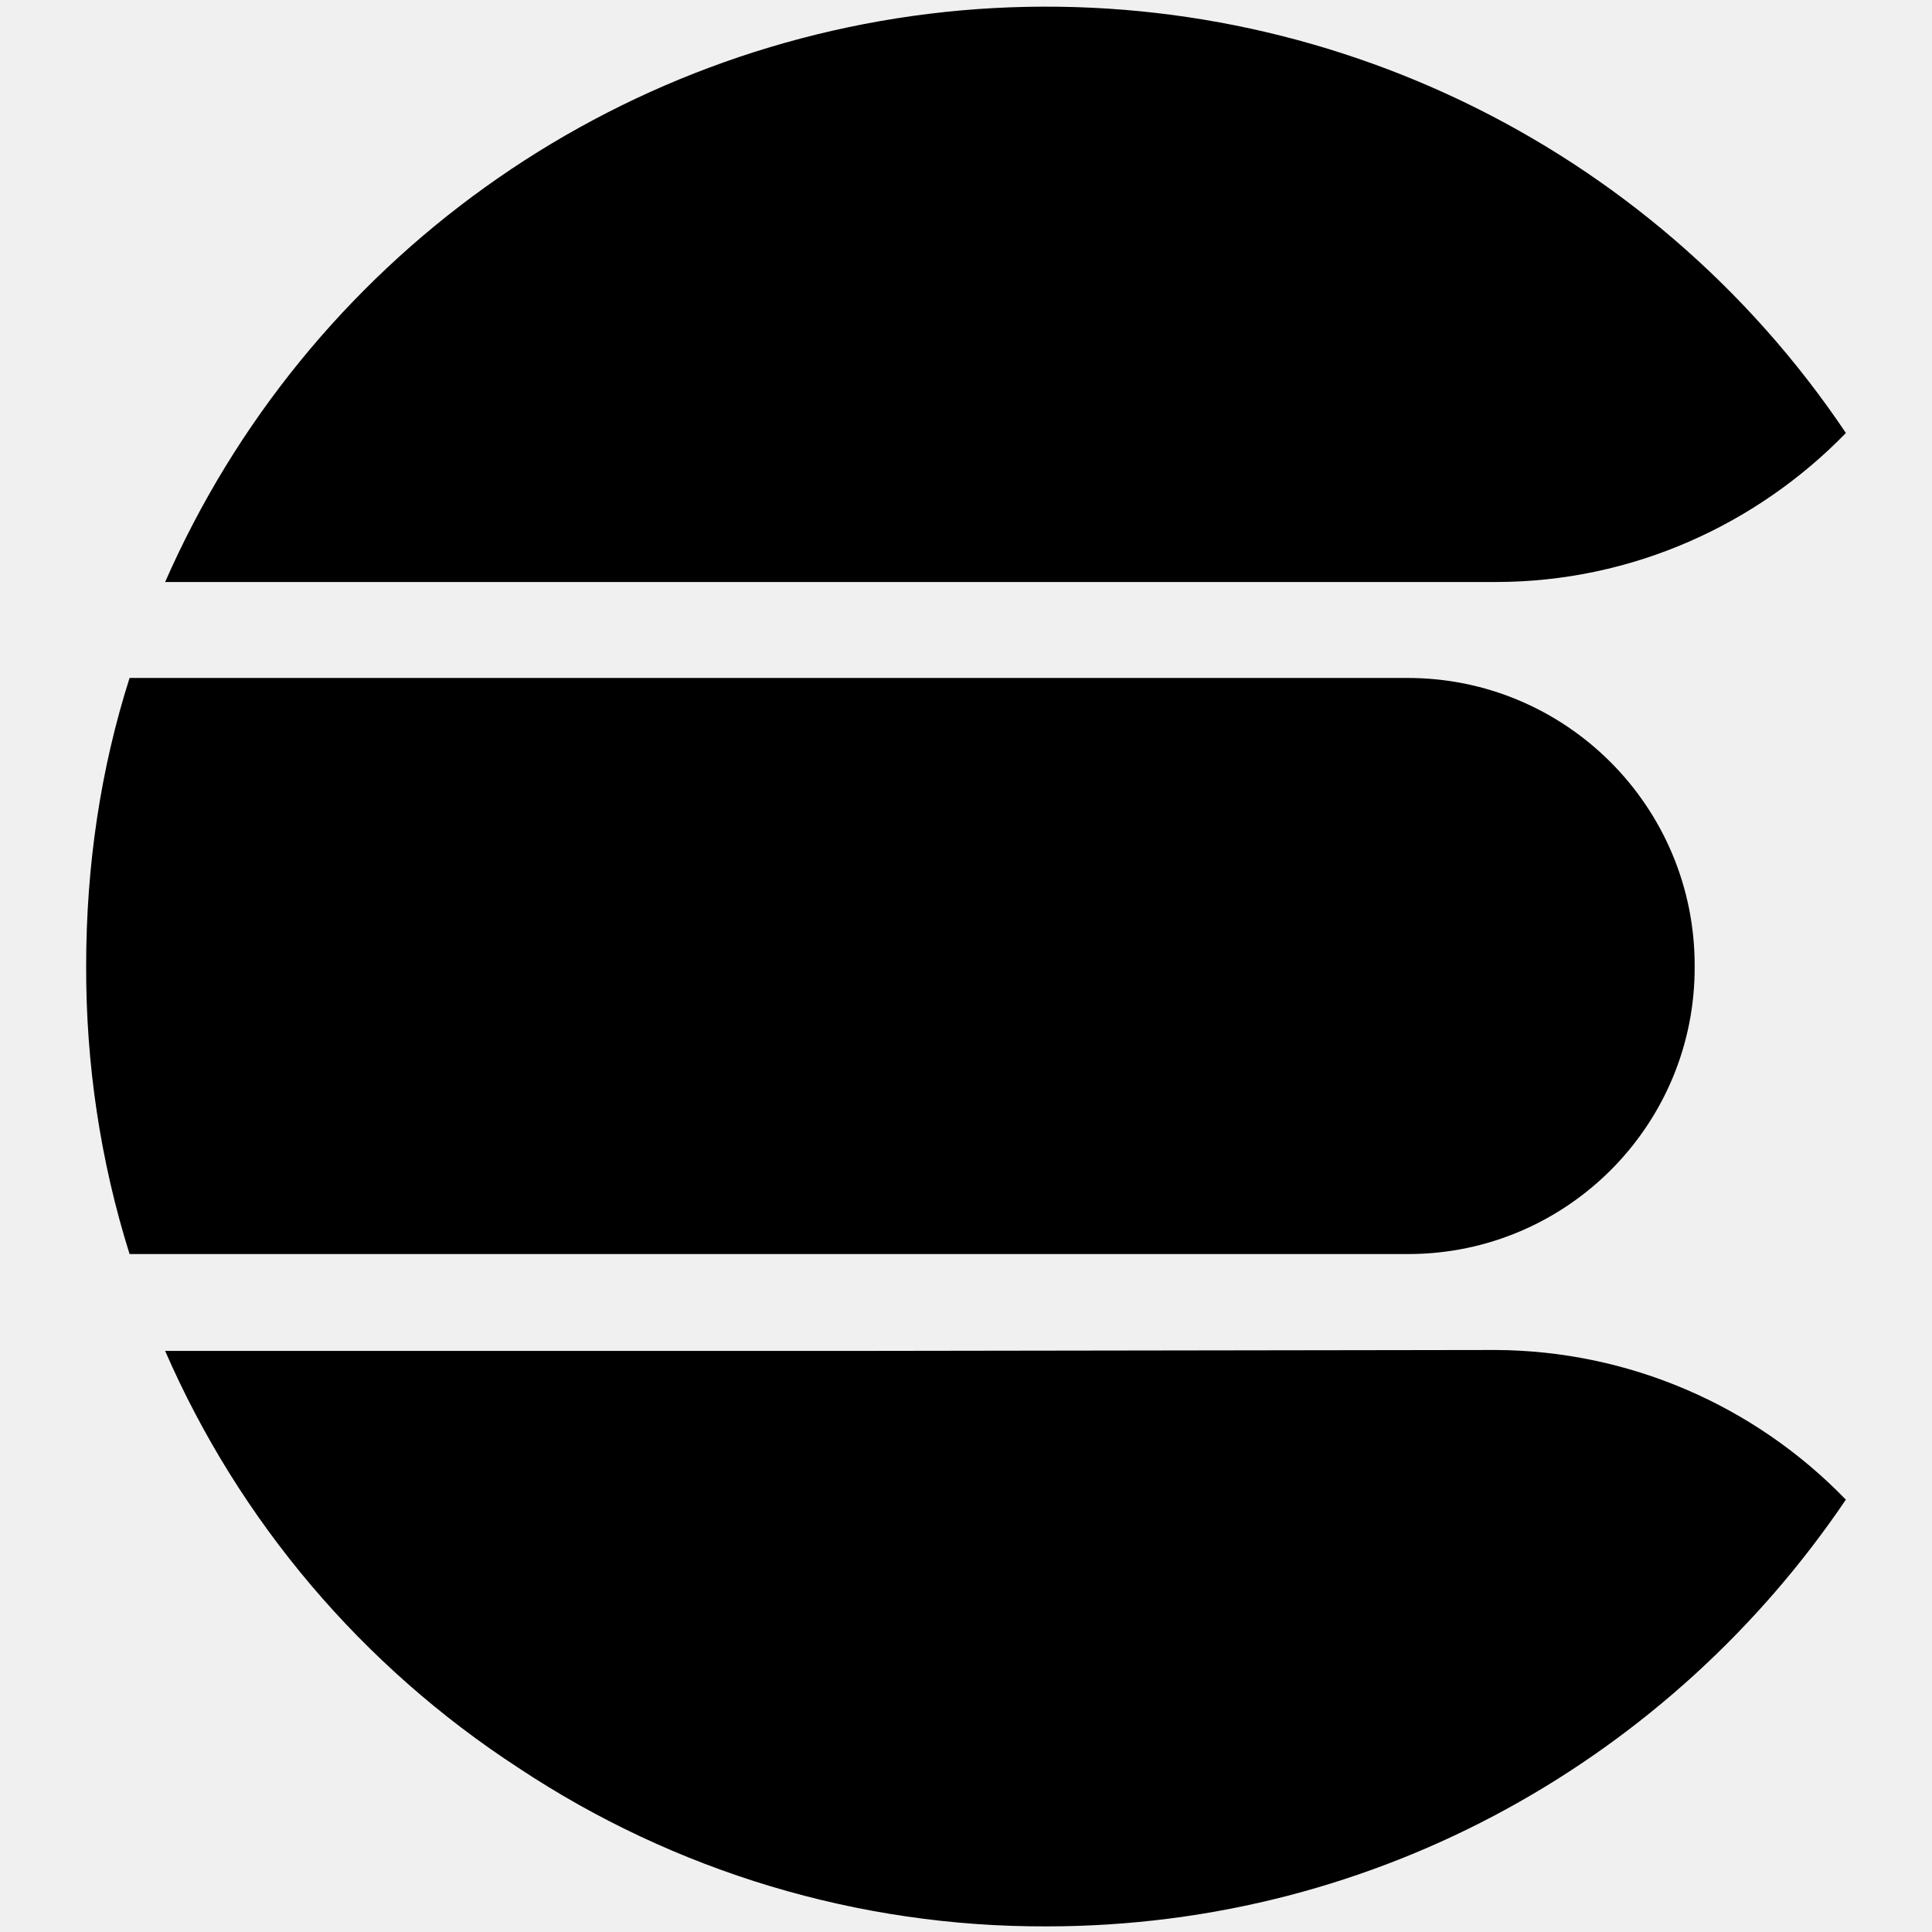
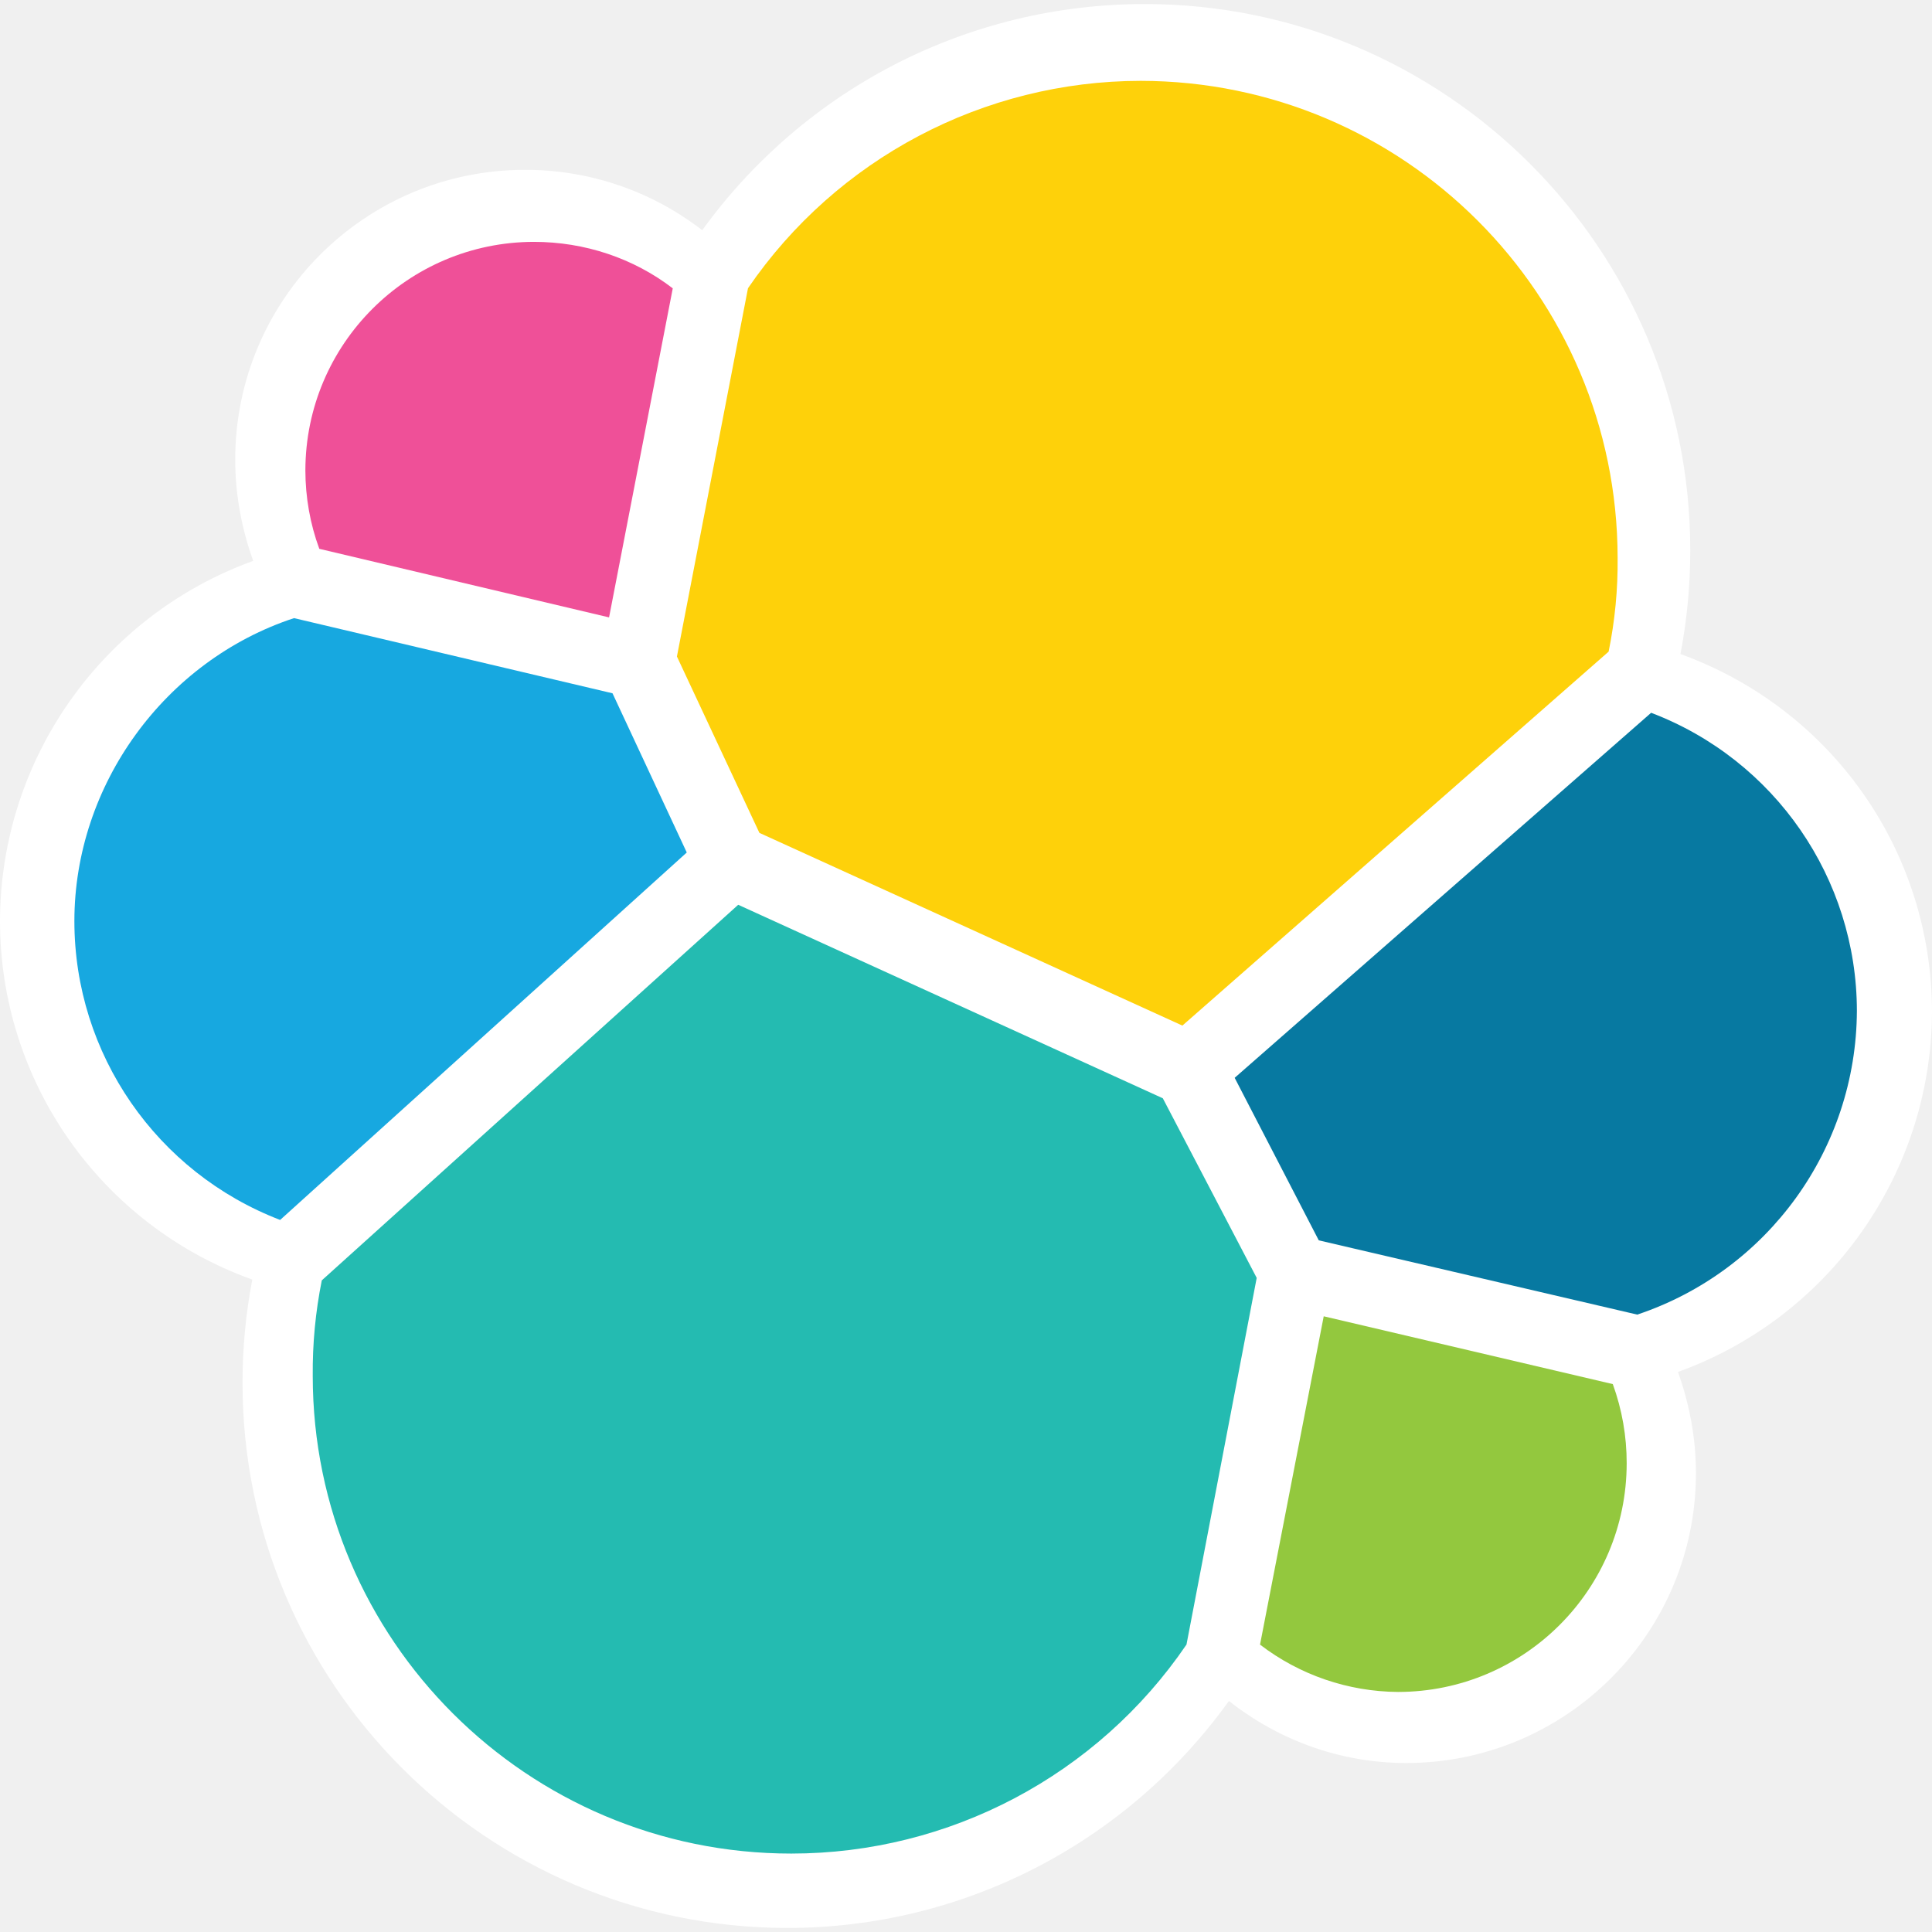
- <svg xmlns="http://www.w3.org/2000/svg" fill="#000000" width="800px" height="800px" viewBox="0 0 32 32">
-   <path d="M15.027 20.771h-12.881c-0.484-1.541-0.724-3.151-0.719-4.771 0-1.667 0.24-3.265 0.719-4.771h21.147c2.64-0.011 4.781 2.131 4.776 4.771 0.015 2.625-2.109 4.765-4.735 4.771zM14.427 22.375h-11.692c1.229 2.823 3.265 5.224 5.853 6.907 2.589 1.719 5.636 2.636 8.745 2.625 5.531 0 10.375-2.828 13.24-7.068-1.521-1.573-3.609-2.469-5.803-2.479zM24.771 9.64c2.271 0 4.333-0.957 5.803-2.468-3.24-4.828-8.855-7.511-14.652-7-5.791 0.516-10.848 4.14-13.187 9.468z" />
+ <svg xmlns="http://www.w3.org/2000/svg" viewBox="0 0 32 32" width="64" height="64">
+   <path d="M32 16.77c0-2.678-1.664-5.03-4.166-5.937a9.14 9.14 0 0 0 .162-1.718c0-5-4.057-9.048-9.035-9.048-2.92 0-5.626 1.393-7.33 3.746a4.78 4.78 0 0 0-2.935-1c-2.65 0-4.8 2.15-4.8 4.8 0 .582.108 1.15.298 1.677A6.36 6.36 0 0 0 0 15.243a6.31 6.31 0 0 0 4.179 5.951 9.02 9.02 0 0 0-.162 1.718 9.03 9.03 0 0 0 9.021 9.021c2.92 0 5.626-1.407 7.317-3.76.84.663 1.866 1.028 2.935 1.028 2.65 0 4.8-2.15 4.8-4.8 0-.582-.108-1.15-.298-1.677A6.37 6.37 0 0 0 32 16.771" fill="#fff" />
+   <path d="M12.578 13.795l7.006 3.192 7.06-6.194a7.4 7.4 0 0 0 .149-1.555 7.91 7.91 0 0 0-7.899-7.899 7.89 7.89 0 0 0-6.505 3.435l-1.177 6.1z" fill="#fed10a" />
+   <path d="M5.33 21.207a7.66 7.66 0 0 0-.15 1.582c0 4.37 3.557 7.912 7.926 7.912a7.92 7.92 0 0 0 6.546-3.462l1.163-6.073-1.555-2.975-7.033-3.205z" fill="#24bbb1" />
+   <path d="M5.288 9.09l4.8 1.136 1.055-5.45c-.65-.5-1.46-.77-2.3-.77A3.79 3.79 0 0 0 5.058 7.79c0 .446.08.893.23 1.298" fill="#ef5098" />
+   <path d="M4.87 10.238c-2.137.703-3.638 2.76-3.638 5.018 0 2.205 1.366 4.166 3.408 4.95l6.735-6.086-1.23-2.637z" fill="#17a8e0" />
+   <path d="M20.87 27.24a3.8 3.8 0 0 0 2.286.784 3.79 3.79 0 0 0 3.787-3.787 3.82 3.82 0 0 0-.23-1.312l-4.788-1.123z" fill="#93c83e" />
+   <path d="M21.843 20.544l5.275 1.23a5.33 5.33 0 0 0 3.638-5.031 5.29 5.29 0 0 0-3.408-4.937l-6.898 6.046z" fill="#0779a1" />
</svg>
